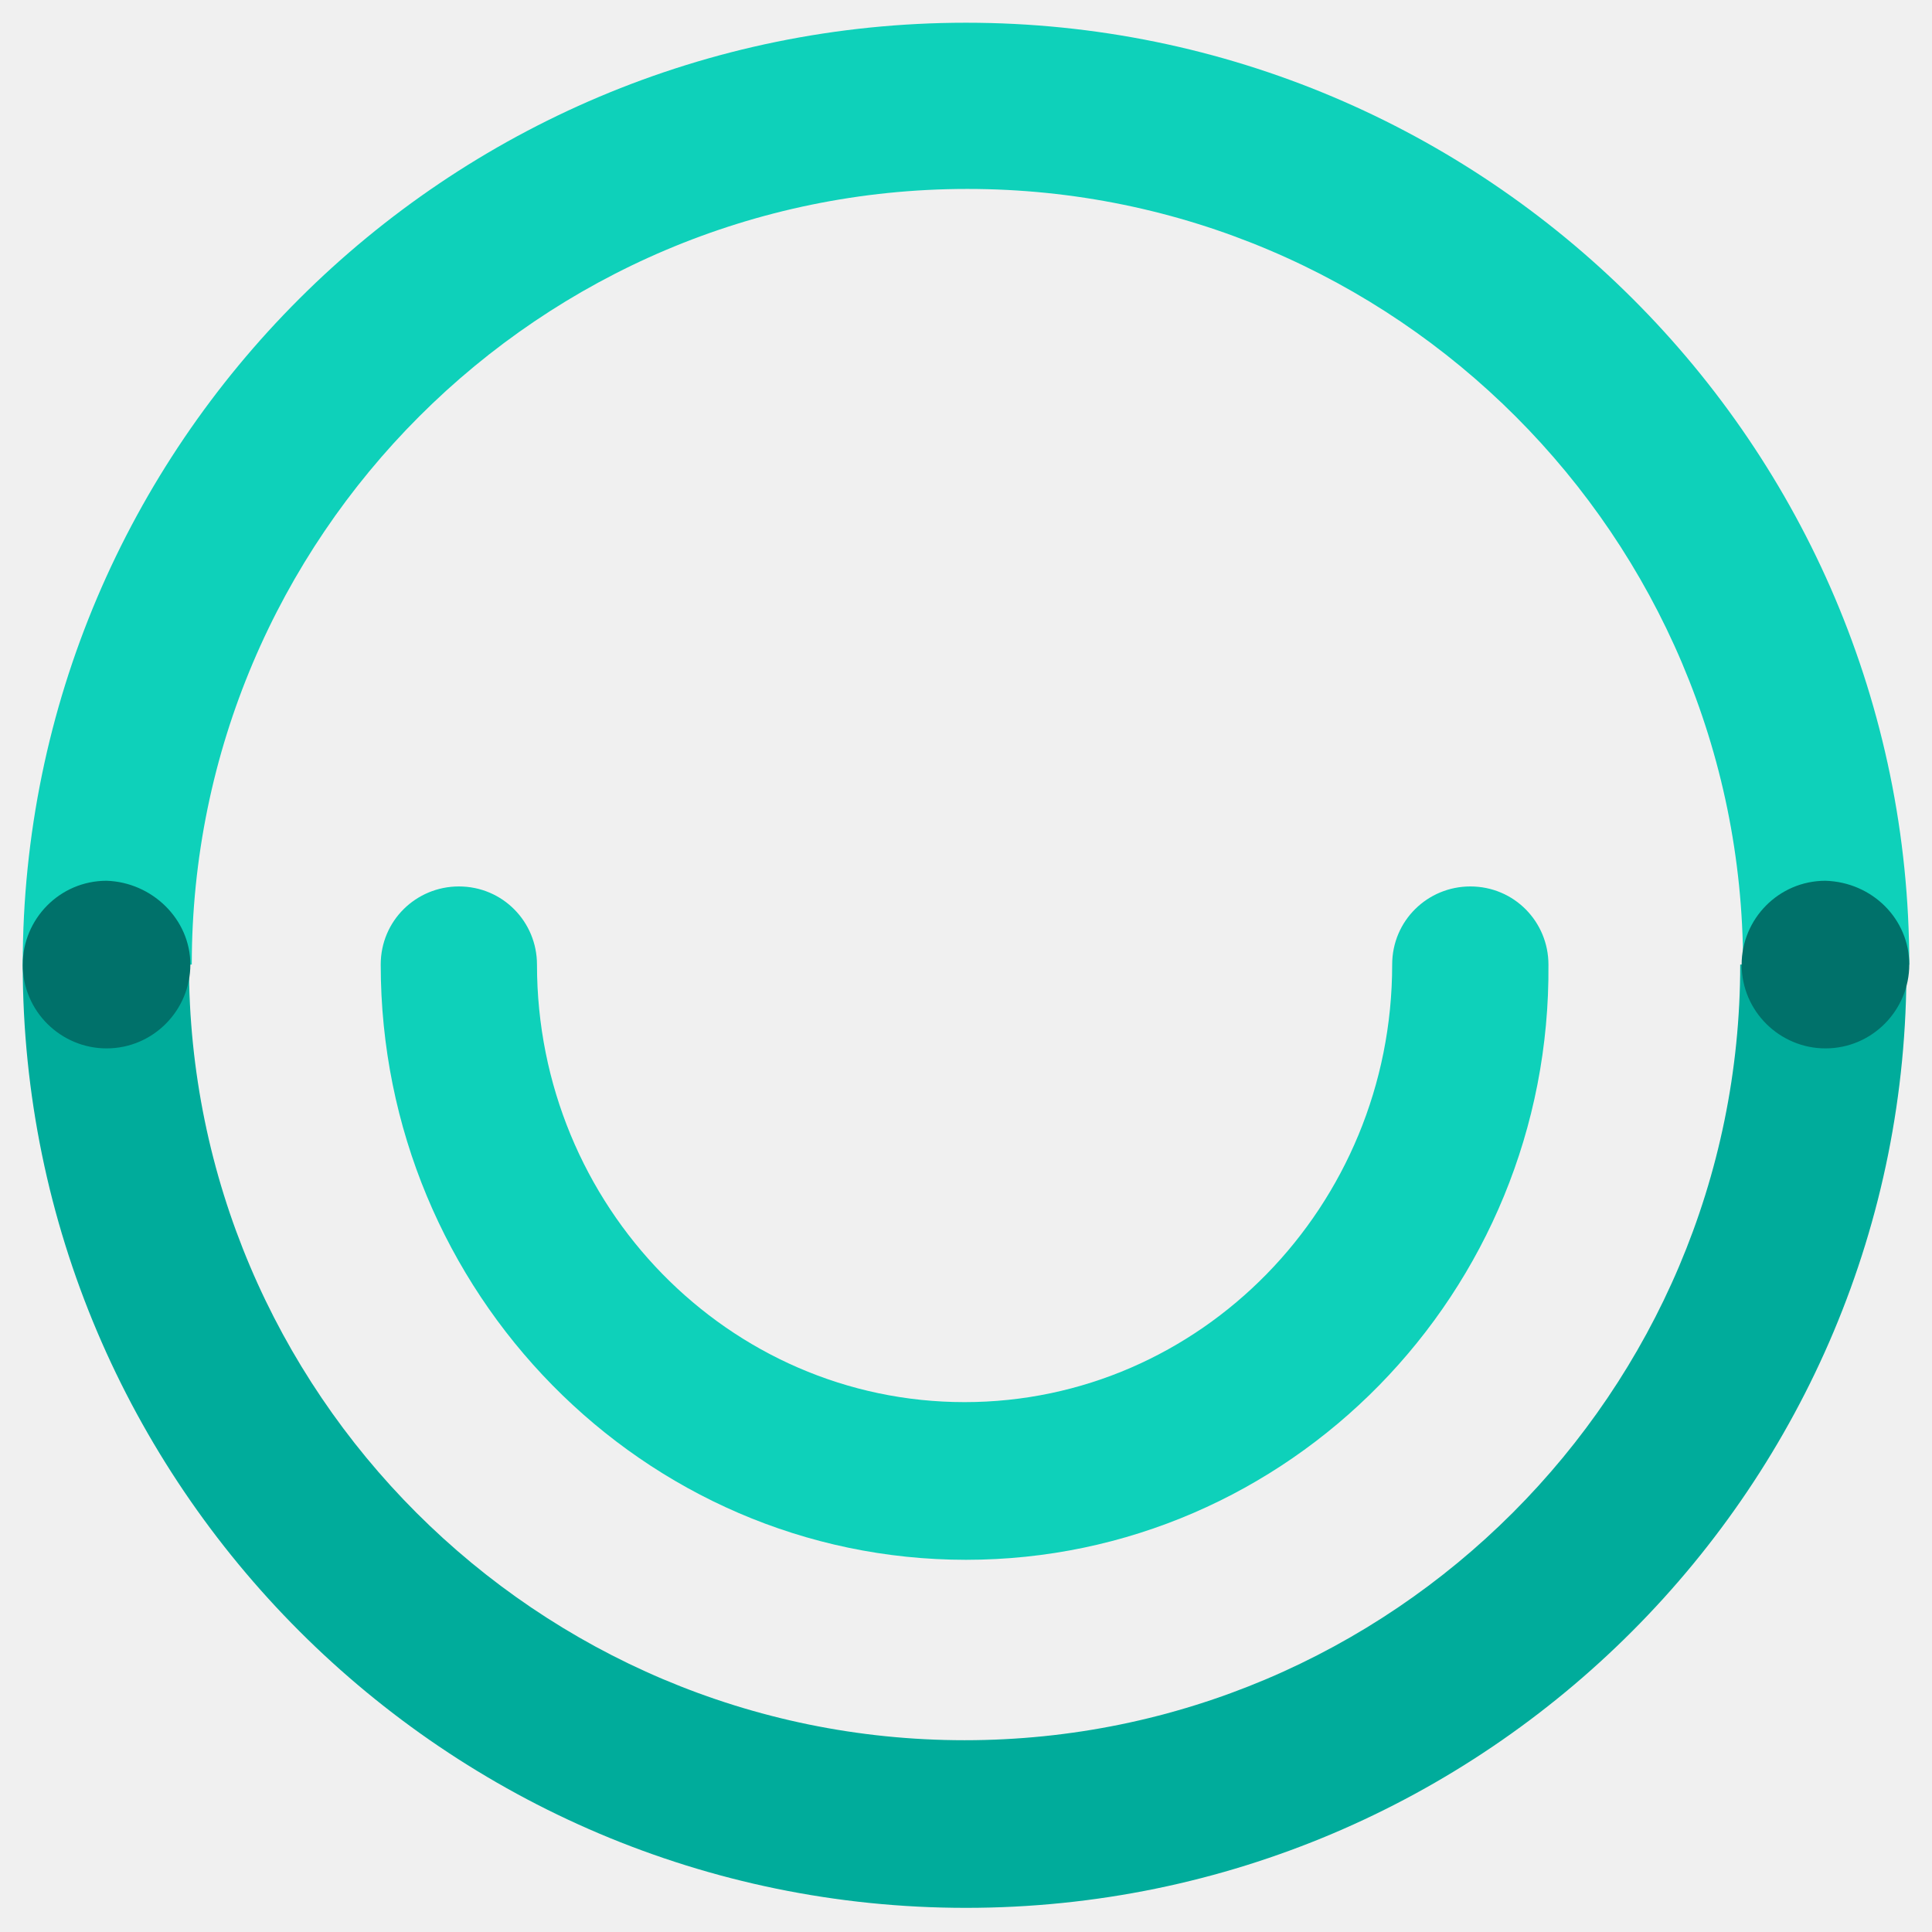
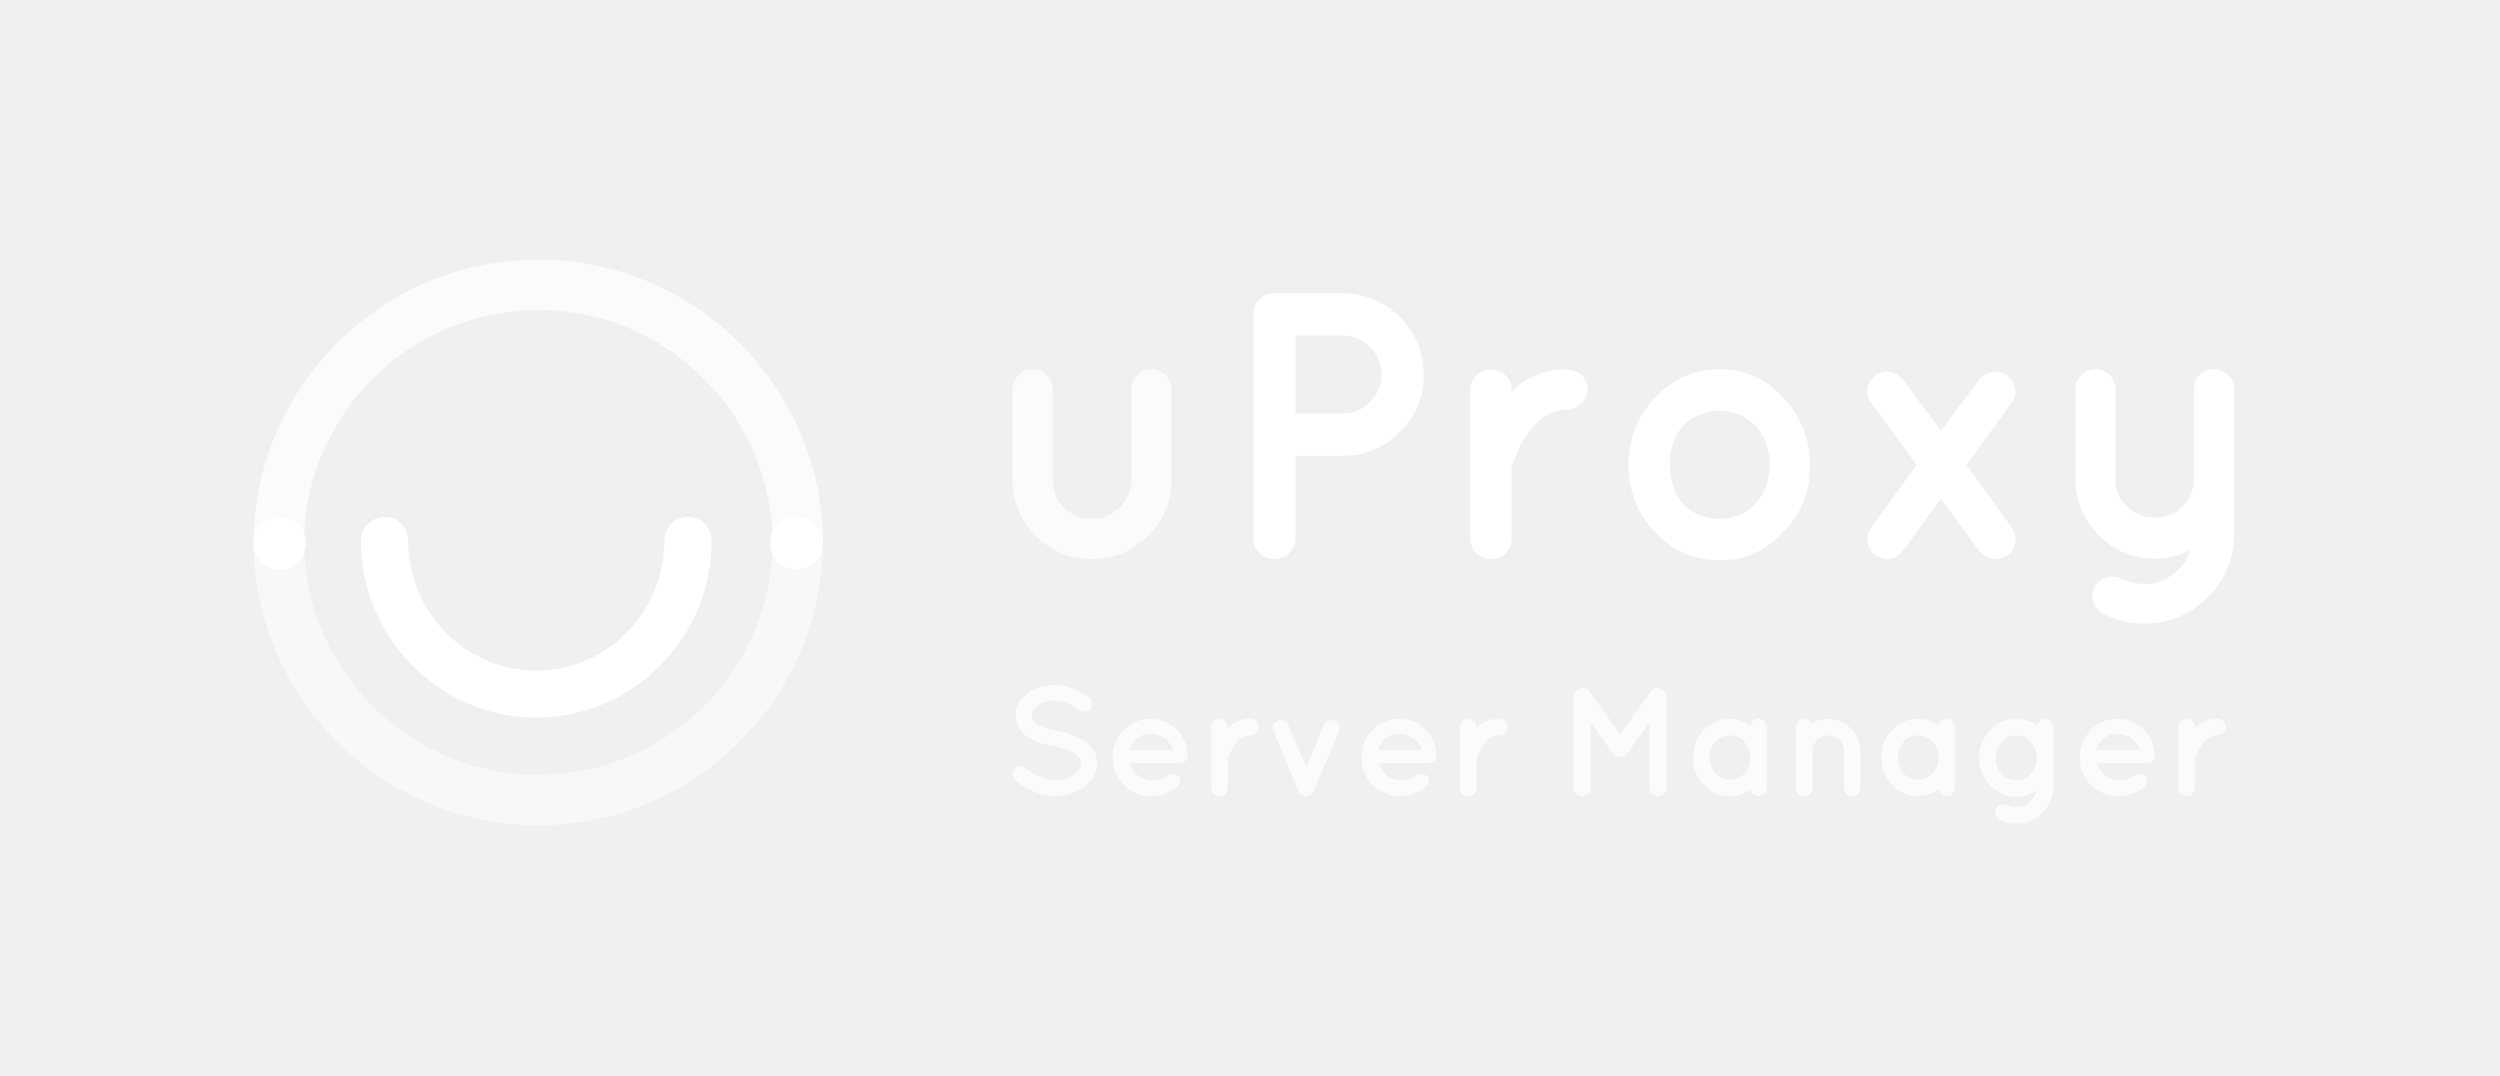
- <svg xmlns="http://www.w3.org/2000/svg" version="1.1" x="0px" y="0px" viewBox="0 0 136 136" enable-background="new 0 0 136 136" xml:space="preserve">
-   <path fill="#0ED1BA" id="u" d="M68,109.8c-22.7,0-41.2-18.8-41.2-41.9c0-3.1,2.5-5.5,5.5-5.5c3.1,0,5.5,2.5,5.5,5.5 c0,17,13.5,30.8,30.1,30.8c16.6,0,30.1-13.8,30.1-30.8c0-3.1,2.5-5.5,5.5-5.5c3.1,0,5.5,2.5,5.5,5.5C109.2,91,90.7,109.8,68,109.8 " />
-   <path fill="#0ED1BA" id="ring-top" class="ring" d="M134.4,67.9h-11.7c0-30.1-24.5-54.6-54.6-54.6c-30.1,0-54.6,24.5-54.6,54.6H1.6C1.6,31.3,31.4,1.6,68,1.6 C104.6,1.6,134.4,31.3,134.4,67.9" />
-   <path fill="#00AC9B" id="ring-bottom" class="ring" d="M68,134.3c-36.6,0-66.4-29.8-66.4-66.4h11.7c0,30.1,24.5,54.6,54.6,54.6s54.6-24.5,54.6-54.6h11.7 C134.4,104.5,104.6,134.3,68,134.3" />
-   <path fill="#00716A" id="dot-left" class="dot" d="M13.4,67.9c0,3.2-2.6,5.9-5.9,5.9c-3.2,0-5.9-2.6-5.9-5.9c0-3.2,2.6-5.9,5.9-5.9 C10.7,62.1,13.4,64.7,13.4,67.9" />
-   <path fill="#00716A" id="dot-right" class="dot" d="M134.4,67.9c0,3.2-2.6,5.9-5.9,5.9c-3.2,0-5.9-2.6-5.9-5.9c0-3.2,2.6-5.9,5.9-5.9 C131.8,62.1,134.4,64.7,134.4,67.9" />
+ <svg xmlns="http://www.w3.org/2000/svg" width="237px" height="102px" viewBox="0 0 237 102" version="1.1">
+   <defs />
+   <g id="Page-1" stroke="none" stroke-width="1" fill="none" fill-rule="evenodd">
+     <g id="192---xxxhpdi" fill="#FFFFFF">
+       <g id="Imported-Layers-9-Copy" transform="translate(24, 24)">
+         <path d="M10.215,27.234 C10.215,26.006 11.217,25.011 12.454,25.011 C13.69,25.011 14.693,26.006 14.693,27.234 C14.693,34.04 20.141,39.577 26.838,39.577 C33.536,39.577 38.984,34.04 38.984,27.234 C38.984,26.006 39.987,25.011 41.223,25.011 C42.46,25.011 43.462,26.006 43.462,27.234 C43.462,36.492 36.005,44.024 26.838,44.024 C17.672,44.024 10.215,36.492 10.215,27.234 Z" id="Fill-1" />
+         <path d="M49.252,27.612 C49.252,15.36 39.284,5.391 27.031,5.391 C14.778,5.391 4.81,15.36 4.81,27.612 L0.031,27.612 C0.031,12.724 12.143,0.612 27.031,0.612 C41.919,0.612 54.031,12.724 54.031,27.612 L49.252,27.612 Z" id="Fill-2" fill-opacity="0.75" />
+         <path d="M27.031,54.234 C12.143,54.234 0.031,42.122 0.031,27.234 L4.81,27.234 C4.81,39.487 14.778,49.455 27.031,49.455 C39.284,49.455 49.252,39.487 49.252,27.234 L54.031,27.234 C54.031,42.122 41.919,54.234 27.031,54.234" id="Fill-3" fill-opacity="0.5" />
+       </g>
+       <g id="Group" transform="translate(95, 27)">
+         <path d="M37.708,3.068 C39.22,4.58 39.976,6.398 39.976,8.522 C39.976,10.646 39.22,12.458 37.708,13.958 C36.196,15.458 34.372,16.208 32.236,16.208 L27.808,16.208 L27.808,24.02 C27.808,24.572 27.61,25.04 27.214,25.424 C26.818,25.808 26.344,26 25.792,26 C25.24,26 24.772,25.808 24.388,25.424 C24.004,25.04 23.812,24.572 23.812,24.02 L23.812,2.78 C23.812,2.228 24.004,1.76 24.388,1.376 C24.772,0.992 25.24,0.8 25.792,0.8 L32.236,0.8 C34.372,0.8 36.196,1.556 37.708,3.068 L37.708,3.068 Z M27.808,4.796 L27.808,12.212 L32.236,12.212 C33.268,12.212 34.144,11.852 34.864,11.132 C35.584,10.412 35.956,9.548 35.98,8.54 C35.956,7.484 35.584,6.596 34.864,5.876 C34.144,5.156 33.268,4.796 32.236,4.796 L27.808,4.796 Z M48.292,10.16 C48.844,9.512 49.6,8.99 50.56,8.594 C51.52,8.198 52.396,8.006 53.188,8.018 C53.98,8.03 54.562,8.216 54.934,8.576 C55.306,8.936 55.492,9.374 55.492,9.89 C55.492,10.406 55.306,10.856 54.934,11.24 C54.562,11.624 54.112,11.816 53.584,11.816 C51.352,11.816 49.588,13.628 48.292,17.252 L48.292,24.092 C48.292,24.62 48.1,25.07 47.716,25.442 C47.332,25.814 46.87,26 46.33,26 C45.79,26 45.334,25.814 44.962,25.442 C44.59,25.07 44.404,24.62 44.404,24.092 L44.404,9.908 C44.404,9.38 44.59,8.936 44.962,8.576 C45.334,8.216 45.79,8.036 46.33,8.036 C46.87,8.036 47.332,8.216 47.716,8.576 C48.1,8.936 48.292,9.38 48.292,9.908 L48.292,10.16 Z M68.056,26.108 C65.632,26.108 63.58,25.22 61.9,23.444 C60.22,21.668 59.38,19.544 59.38,17.072 C59.38,14.6 60.226,12.47 61.918,10.682 C63.61,8.894 65.644,8 68.02,8 C70.396,8 72.418,8.906 74.086,10.718 C75.754,12.53 76.588,14.684 76.588,17.18 C76.588,19.676 75.748,21.74 74.068,23.372 C72.484,25.196 70.48,26.108 68.056,26.108 L68.056,26.108 Z M64.6,13.292 C63.736,14.3 63.304,15.548 63.304,17.036 C63.304,18.524 63.736,19.796 64.6,20.852 C65.536,21.74 66.664,22.184 67.984,22.184 C69.304,22.184 70.432,21.74 71.368,20.852 C72.304,19.796 72.772,18.524 72.772,17.036 C72.772,15.548 72.304,14.3 71.368,13.292 C70.336,12.38 69.208,11.924 67.984,11.924 C66.76,11.924 65.632,12.38 64.6,13.292 L64.6,13.292 Z M93.886,8.27 C94.402,8.186 94.87,8.294 95.29,8.594 C95.71,8.894 95.962,9.302 96.046,9.818 C96.13,10.334 96.016,10.784 95.704,11.168 L91.42,17.072 L95.704,23.012 C96.016,23.42 96.13,23.888 96.046,24.416 C95.962,24.944 95.728,25.34 95.344,25.604 C94.96,25.868 94.54,26 94.084,26 C93.628,26 93.136,25.736 92.608,25.208 L89.008,20.276 L85.408,25.208 C84.952,25.736 84.484,26 84.004,26 C83.524,26 83.116,25.868 82.78,25.604 C82.372,25.34 82.126,24.938 82.042,24.398 C81.958,23.858 82.072,23.396 82.384,23.012 L86.704,17.072 L82.384,11.168 C82.072,10.784 81.958,10.334 82.042,9.818 C82.126,9.302 82.378,8.894 82.798,8.594 C83.218,8.294 83.674,8.186 84.166,8.27 C84.658,8.354 85.072,8.6 85.408,9.008 L89.008,13.832 L92.608,9.008 C92.944,8.6 93.37,8.354 93.886,8.27 L93.886,8.27 Z M114.856,8 C115.384,8 115.84,8.186 116.224,8.558 C116.608,8.93 116.8,9.38 116.8,9.908 L116.8,23.516 C116.8,25.916 115.966,27.95 114.298,29.618 C112.63,31.286 110.596,32.12 108.196,32.12 C106.924,32.12 105.688,31.82 104.488,31.22 C103.984,31.004 103.648,30.65 103.48,30.158 C103.312,29.666 103.336,29.168 103.552,28.664 C103.792,28.232 104.17,27.932 104.686,27.764 C105.202,27.596 105.748,27.656 106.324,27.944 C106.9,28.232 107.62,28.37 108.484,28.358 C109.348,28.346 110.194,28.034 111.022,27.422 C111.85,26.81 112.408,26.036 112.696,25.1 C111.688,25.676 110.548,25.964 109.276,25.964 C107.212,25.964 105.442,25.22 103.966,23.732 C102.49,22.244 101.752,20.468 101.752,18.404 L101.752,9.908 C101.752,9.38 101.938,8.93 102.31,8.558 C102.682,8.186 103.132,8 103.66,8 C104.188,8 104.632,8.18 104.992,8.54 C105.352,8.9 105.532,9.356 105.532,9.908 L105.532,18.404 C105.532,19.436 105.898,20.306 106.63,21.014 C107.362,21.722 108.244,22.076 109.276,22.076 C110.308,22.076 111.184,21.722 111.904,21.014 C112.624,20.306 112.984,19.436 112.984,18.404 L112.984,9.908 C112.984,9.356 113.164,8.9 113.524,8.54 C113.884,8.18 114.328,8 114.856,8 L114.856,8 Z" id="uProxy" />
+         <path d="M16.074,18.512 C16.074,20.552 15.324,22.31 13.824,23.786 C12.324,25.262 10.548,26 8.496,26 C6.444,26 4.68,25.268 3.204,23.804 C1.728,22.34 0.99,20.576 0.99,18.512 L0.99,9.908 C0.99,9.404 1.176,8.96 1.548,8.576 C1.92,8.192 2.37,8 2.898,8 C3.426,8 3.876,8.192 4.248,8.576 C4.62,8.96 4.806,9.404 4.806,9.908 L4.806,18.512 C4.806,19.544 5.16,20.414 5.868,21.122 C6.576,21.83 7.446,22.184 8.478,22.184 C9.51,22.184 10.392,21.83 11.124,21.122 C11.856,20.414 12.234,19.544 12.258,18.512 L12.258,9.908 C12.258,9.404 12.438,8.96 12.798,8.576 C13.158,8.192 13.596,8 14.112,8 C14.628,8 15.084,8.192 15.48,8.576 C15.876,8.96 16.074,9.404 16.074,9.908 L16.074,18.512 Z" id="Path" fill-opacity="0.75" />
+       </g>
+       <circle id="Oval-1" cx="26.5" cy="51.5" r="2.5" />
+       <path d="M75.5,54 C76.881,54 78,52.881 78,51.5 C78,50.119 76.881,49 75.5,49 C74.119,49 73,50.119 73,51.5 C73,52.881 74.119,54 75.5,54 Z" id="Oval-1-Copy" />
+       <path d="M102.492,72.351 C102.492,71.609 101.632,71.076 99.912,70.754 L99.883,70.754 C99.121,70.607 98.461,70.402 97.904,70.138 C97.347,69.874 96.939,69.535 96.68,69.119 C96.421,68.704 96.292,68.277 96.292,67.837 C96.292,66.987 96.666,66.288 97.413,65.741 C98.161,65.194 99.023,64.92 100,64.92 C100.43,64.92 100.87,64.993 101.319,65.14 C101.769,65.286 102.103,65.423 102.323,65.55 C102.543,65.677 102.834,65.858 103.195,66.093 C103.362,66.21 103.467,66.371 103.511,66.576 C103.555,66.782 103.52,66.97 103.408,67.141 C103.296,67.312 103.137,67.419 102.932,67.463 C102.726,67.507 102.536,67.47 102.36,67.353 C101.901,67.04 101.493,66.806 101.136,66.65 C100.779,66.493 100.401,66.415 100,66.415 C99.355,66.415 98.828,66.567 98.417,66.869 C98.007,67.172 97.801,67.495 97.801,67.837 C97.801,68.003 97.841,68.145 97.919,68.262 C98.192,68.711 98.93,69.049 100.132,69.273 L100.161,69.273 C100.982,69.439 101.656,69.645 102.184,69.889 C103.396,70.485 104.002,71.306 104.002,72.351 C104.002,73.26 103.601,74.005 102.8,74.587 C101.998,75.168 101.075,75.459 100.029,75.459 C98.749,75.449 97.499,74.96 96.277,73.993 C96.121,73.866 96.03,73.695 96.006,73.48 C95.981,73.265 96.033,73.079 96.16,72.923 C96.287,72.767 96.458,72.676 96.673,72.652 C96.888,72.627 97.073,72.684 97.23,72.82 C98.168,73.583 99.101,73.959 100.029,73.949 C100.762,73.949 101.356,73.781 101.81,73.443 C102.265,73.106 102.492,72.742 102.492,72.351 L102.492,72.351 Z M112.589,71.619 C112.589,71.834 112.518,72.007 112.376,72.139 C112.235,72.271 112.047,72.337 111.812,72.337 L107.151,72.337 C107.239,72.757 107.405,73.079 107.649,73.304 C107.962,73.666 108.419,73.883 109.02,73.956 C109.621,74.03 110.141,73.91 110.581,73.597 C110.727,73.441 110.923,73.363 111.167,73.363 C111.411,73.363 111.582,73.426 111.68,73.553 C111.954,73.856 111.954,74.174 111.68,74.506 C110.977,75.151 110.114,75.471 109.093,75.466 C108.072,75.461 107.217,75.102 106.528,74.389 C105.839,73.676 105.49,72.816 105.48,71.809 C105.49,70.803 105.839,69.94 106.528,69.222 C107.217,68.504 108.05,68.145 109.027,68.145 C110.004,68.145 110.828,68.465 111.497,69.105 C112.166,69.745 112.53,70.558 112.589,71.545 L112.589,71.619 Z M109.056,69.537 C108.49,69.566 108.035,69.742 107.693,70.065 C107.351,70.387 107.146,70.729 107.078,71.091 L111.226,71.091 C111.138,70.749 110.901,70.417 110.515,70.094 C110.129,69.772 109.643,69.586 109.056,69.537 L109.056,69.537 Z M116.398,69.024 C116.623,68.76 116.93,68.548 117.321,68.387 C117.712,68.225 118.069,68.147 118.391,68.152 C118.714,68.157 118.951,68.233 119.102,68.379 C119.254,68.526 119.329,68.704 119.329,68.914 C119.329,69.124 119.254,69.308 119.102,69.464 C118.951,69.62 118.768,69.698 118.553,69.698 C117.644,69.698 116.926,70.436 116.398,71.912 L116.398,74.697 C116.398,74.912 116.32,75.095 116.163,75.246 C116.007,75.398 115.819,75.474 115.599,75.474 C115.379,75.474 115.193,75.398 115.042,75.246 C114.891,75.095 114.815,74.912 114.815,74.697 L114.815,68.922 C114.815,68.707 114.891,68.526 115.042,68.379 C115.193,68.233 115.379,68.159 115.599,68.159 C115.819,68.159 116.007,68.233 116.163,68.379 C116.32,68.526 116.398,68.707 116.398,68.922 L116.398,69.024 Z M123.519,75.415 C123.353,75.337 123.258,75.271 123.234,75.217 C123.209,75.163 123.192,75.132 123.182,75.122 C123.153,75.112 123.129,75.073 123.109,75.004 L120.734,69.317 C120.646,69.122 120.644,68.929 120.727,68.738 C120.81,68.548 120.954,68.409 121.159,68.321 C121.335,68.233 121.521,68.233 121.716,68.321 C121.912,68.409 122.054,68.55 122.142,68.746 L123.827,72.733 L125.527,68.746 C125.606,68.55 125.74,68.409 125.931,68.321 C126.121,68.233 126.317,68.233 126.517,68.321 C126.717,68.409 126.859,68.548 126.942,68.738 C127.025,68.929 127.023,69.122 126.935,69.317 L124.531,75.004 C124.511,75.053 124.492,75.088 124.472,75.107 C124.453,75.127 124.433,75.149 124.413,75.173 C124.394,75.197 124.362,75.229 124.318,75.268 C124.274,75.307 124.242,75.339 124.223,75.364 C124.203,75.388 124.179,75.405 124.15,75.415 L124.12,75.415 L124.12,75.43 C124.081,75.43 124.042,75.439 124.003,75.459 L123.974,75.459 C123.935,75.469 123.888,75.474 123.835,75.474 C123.781,75.474 123.734,75.469 123.695,75.459 L123.666,75.459 C123.607,75.439 123.568,75.43 123.549,75.43 L123.549,75.415 L123.519,75.415 Z M136.167,71.619 C136.167,71.834 136.096,72.007 135.954,72.139 C135.813,72.271 135.625,72.337 135.39,72.337 L130.729,72.337 C130.817,72.757 130.983,73.079 131.227,73.304 C131.54,73.666 131.997,73.883 132.598,73.956 C133.199,74.03 133.719,73.91 134.159,73.597 C134.305,73.441 134.501,73.363 134.745,73.363 C134.989,73.363 135.16,73.426 135.258,73.553 C135.532,73.856 135.532,74.174 135.258,74.506 C134.554,75.151 133.692,75.471 132.671,75.466 C131.65,75.461 130.795,75.102 130.106,74.389 C129.417,73.676 129.068,72.816 129.058,71.809 C129.068,70.803 129.417,69.94 130.106,69.222 C130.795,68.504 131.628,68.145 132.605,68.145 C133.582,68.145 134.405,68.465 135.075,69.105 C135.744,69.745 136.108,70.558 136.167,71.545 L136.167,71.619 Z M132.634,69.537 C132.068,69.566 131.613,69.742 131.271,70.065 C130.929,70.387 130.724,70.729 130.656,71.091 L134.804,71.091 C134.716,70.749 134.479,70.417 134.093,70.094 C133.707,69.772 133.221,69.586 132.634,69.537 L132.634,69.537 Z M139.976,69.024 C140.2,68.76 140.508,68.548 140.899,68.387 C141.29,68.225 141.647,68.147 141.969,68.152 C142.292,68.157 142.529,68.233 142.68,68.379 C142.832,68.526 142.907,68.704 142.907,68.914 C142.907,69.124 142.832,69.308 142.68,69.464 C142.529,69.62 142.345,69.698 142.13,69.698 C141.222,69.698 140.503,70.436 139.976,71.912 L139.976,74.697 C139.976,74.912 139.898,75.095 139.741,75.246 C139.585,75.398 139.397,75.474 139.177,75.474 C138.957,75.474 138.771,75.398 138.62,75.246 C138.468,75.095 138.393,74.912 138.393,74.697 L138.393,68.922 C138.393,68.707 138.468,68.526 138.62,68.379 C138.771,68.233 138.957,68.159 139.177,68.159 C139.397,68.159 139.585,68.233 139.741,68.379 C139.898,68.526 139.976,68.707 139.976,68.922 L139.976,69.024 Z M153.603,71.765 L153.574,71.765 C153.29,71.765 153.066,71.653 152.9,71.428 L150.804,68.496 L150.804,74.667 C150.804,74.892 150.723,75.083 150.562,75.239 C150.4,75.395 150.207,75.474 149.983,75.474 C149.758,75.474 149.567,75.395 149.411,75.239 C149.255,75.083 149.177,74.892 149.177,74.667 L149.177,66.019 C149.177,65.795 149.255,65.604 149.411,65.448 C149.567,65.291 149.758,65.213 149.983,65.213 L150.027,65.213 C150.31,65.213 150.525,65.326 150.672,65.55 L153.589,69.596 L156.505,65.55 C156.672,65.326 156.891,65.213 157.165,65.213 L157.18,65.213 C157.404,65.223 157.597,65.306 157.759,65.462 C157.92,65.619 158,65.804 158,66.019 L158,74.667 C158,74.882 157.92,75.07 157.759,75.232 C157.597,75.393 157.404,75.474 157.18,75.474 C156.955,75.474 156.764,75.395 156.608,75.239 C156.452,75.083 156.373,74.892 156.373,74.667 L156.373,68.496 L154.263,71.428 C154.097,71.653 153.877,71.765 153.603,71.765 L153.603,71.765 Z M161.509,74.404 C160.84,73.69 160.505,72.828 160.505,71.816 C160.505,70.805 160.84,69.94 161.509,69.222 C162.178,68.504 163.006,68.145 163.993,68.145 C164.687,68.145 165.337,68.36 165.943,68.79 C165.992,68.604 166.085,68.45 166.221,68.328 C166.358,68.206 166.527,68.145 166.727,68.145 C166.927,68.145 167.103,68.223 167.255,68.379 C167.406,68.536 167.482,68.721 167.482,68.936 L167.482,74.697 C167.482,74.912 167.406,75.095 167.255,75.246 C167.103,75.398 166.927,75.474 166.727,75.474 C166.527,75.474 166.358,75.415 166.221,75.298 C166.085,75.18 165.992,75.029 165.943,74.843 C165.347,75.263 164.697,75.474 163.993,75.474 C163.006,75.474 162.178,75.117 161.509,74.404 L161.509,74.404 Z M162.608,73.304 C162.965,73.705 163.424,73.905 163.986,73.905 C164.548,73.905 165.012,73.705 165.379,73.304 C165.745,72.904 165.928,72.41 165.928,71.824 C165.928,71.237 165.743,70.739 165.371,70.329 C165,69.918 164.538,69.713 163.986,69.713 C163.434,69.713 162.977,69.916 162.616,70.321 C162.254,70.727 162.073,71.225 162.073,71.816 C162.073,72.408 162.252,72.904 162.608,73.304 L162.608,73.304 Z M171.833,74.697 C171.833,74.912 171.75,75.095 171.584,75.246 C171.418,75.398 171.23,75.474 171.02,75.474 C170.81,75.474 170.629,75.398 170.477,75.246 C170.326,75.095 170.25,74.912 170.25,74.697 L170.25,68.922 C170.25,68.707 170.326,68.523 170.477,68.372 C170.629,68.22 170.812,68.145 171.027,68.145 C171.359,68.145 171.599,68.296 171.745,68.599 C172.224,68.296 172.742,68.145 173.299,68.145 C174.149,68.145 174.872,68.445 175.468,69.046 C176.064,69.647 176.362,70.363 176.362,71.193 L176.362,74.697 C176.362,74.912 176.289,75.095 176.142,75.246 C175.996,75.398 175.818,75.474 175.607,75.474 C175.397,75.474 175.214,75.398 175.058,75.246 C174.901,75.095 174.823,74.912 174.823,74.697 L174.823,71.193 C174.823,70.783 174.674,70.434 174.376,70.145 C174.078,69.857 173.722,69.713 173.306,69.713 C172.891,69.713 172.542,69.857 172.258,70.145 C171.975,70.434 171.833,70.783 171.833,71.193 L171.833,74.697 Z M179.358,74.404 C178.688,73.69 178.354,72.828 178.354,71.816 C178.354,70.805 178.688,69.94 179.358,69.222 C180.027,68.504 180.855,68.145 181.842,68.145 C182.536,68.145 183.186,68.36 183.792,68.79 C183.841,68.604 183.933,68.45 184.07,68.328 C184.207,68.206 184.376,68.145 184.576,68.145 C184.776,68.145 184.952,68.223 185.104,68.379 C185.255,68.536 185.331,68.721 185.331,68.936 L185.331,74.697 C185.331,74.912 185.255,75.095 185.104,75.246 C184.952,75.398 184.776,75.474 184.576,75.474 C184.376,75.474 184.207,75.415 184.07,75.298 C183.933,75.18 183.841,75.029 183.792,74.843 C183.196,75.263 182.546,75.474 181.842,75.474 C180.855,75.474 180.027,75.117 179.358,74.404 L179.358,74.404 Z M180.457,73.304 C180.814,73.705 181.273,73.905 181.835,73.905 C182.397,73.905 182.861,73.705 183.227,73.304 C183.594,72.904 183.777,72.41 183.777,71.824 C183.777,71.237 183.591,70.739 183.22,70.329 C182.849,69.918 182.387,69.713 181.835,69.713 C181.283,69.713 180.826,69.916 180.464,70.321 C180.103,70.727 179.922,71.225 179.922,71.816 C179.922,72.408 180.1,72.904 180.457,73.304 L180.457,73.304 Z M188.641,74.418 C187.957,73.715 187.615,72.857 187.615,71.846 C187.615,70.834 187.957,69.965 188.641,69.237 C189.325,68.509 190.156,68.145 191.133,68.145 C191.876,68.145 192.53,68.35 193.097,68.76 C193.136,68.584 193.229,68.438 193.376,68.321 C193.522,68.203 193.696,68.145 193.896,68.145 C194.096,68.145 194.272,68.22 194.424,68.372 C194.575,68.523 194.651,68.707 194.651,68.922 L194.651,74.579 C194.651,75.547 194.306,76.375 193.618,77.064 C192.929,77.753 192.1,78.097 191.133,78.097 C190.576,78.097 190.063,77.975 189.594,77.731 C189.399,77.643 189.267,77.494 189.198,77.284 C189.13,77.074 189.144,76.871 189.242,76.675 C189.34,76.48 189.489,76.348 189.689,76.28 C189.89,76.211 190.092,76.221 190.298,76.309 C190.552,76.446 190.872,76.514 191.258,76.514 C191.644,76.514 192.015,76.365 192.372,76.067 C192.728,75.769 192.955,75.395 193.053,74.946 C192.486,75.337 191.846,75.532 191.133,75.532 C190.156,75.532 189.325,75.161 188.641,74.418 L188.641,74.418 Z M189.755,73.333 C190.127,73.744 190.588,73.949 191.14,73.949 C191.692,73.949 192.154,73.749 192.526,73.348 C192.897,72.948 193.083,72.449 193.083,71.853 C193.083,71.257 192.894,70.751 192.518,70.336 C192.142,69.921 191.685,69.713 191.148,69.713 C190.61,69.713 190.151,69.926 189.77,70.351 C189.389,70.776 189.198,71.277 189.198,71.853 C189.198,72.43 189.384,72.923 189.755,73.333 L189.755,73.333 Z M204.264,71.619 C204.264,71.834 204.193,72.007 204.052,72.139 C203.91,72.271 203.722,72.337 203.487,72.337 L198.826,72.337 C198.914,72.757 199.08,73.079 199.325,73.304 C199.637,73.666 200.094,73.883 200.695,73.956 C201.296,74.03 201.816,73.91 202.256,73.597 C202.403,73.441 202.598,73.363 202.842,73.363 C203.087,73.363 203.258,73.426 203.355,73.553 C203.629,73.856 203.629,74.174 203.355,74.506 C202.652,75.151 201.79,75.471 200.768,75.466 C199.747,75.461 198.892,75.102 198.203,74.389 C197.514,73.676 197.165,72.816 197.155,71.809 C197.165,70.803 197.514,69.94 198.203,69.222 C198.892,68.504 199.725,68.145 200.702,68.145 C201.68,68.145 202.503,68.465 203.172,69.105 C203.842,69.745 204.206,70.558 204.264,71.545 L204.264,71.619 Z M200.732,69.537 C200.165,69.566 199.711,69.742 199.369,70.065 C199.027,70.387 198.821,70.729 198.753,71.091 L202.901,71.091 C202.813,70.749 202.576,70.417 202.19,70.094 C201.804,69.772 201.318,69.586 200.732,69.537 L200.732,69.537 Z M208.073,69.024 C208.298,68.76 208.606,68.548 208.997,68.387 C209.387,68.225 209.744,68.147 210.067,68.152 C210.389,68.157 210.626,68.233 210.777,68.379 C210.929,68.526 211.005,68.704 211.005,68.914 C211.005,69.124 210.929,69.308 210.777,69.464 C210.626,69.62 210.443,69.698 210.228,69.698 C209.319,69.698 208.601,70.436 208.073,71.912 L208.073,74.697 C208.073,74.912 207.995,75.095 207.839,75.246 C207.682,75.398 207.494,75.474 207.274,75.474 C207.054,75.474 206.869,75.398 206.717,75.246 C206.566,75.095 206.49,74.912 206.49,74.697 L206.49,68.922 C206.49,68.707 206.566,68.526 206.717,68.379 C206.869,68.233 207.054,68.159 207.274,68.159 C207.494,68.159 207.682,68.233 207.839,68.379 C207.995,68.526 208.073,68.707 208.073,68.922 L208.073,69.024 Z" id="Server-Manager" fill-opacity="0.75" />
+     </g>
+   </g>
</svg>
